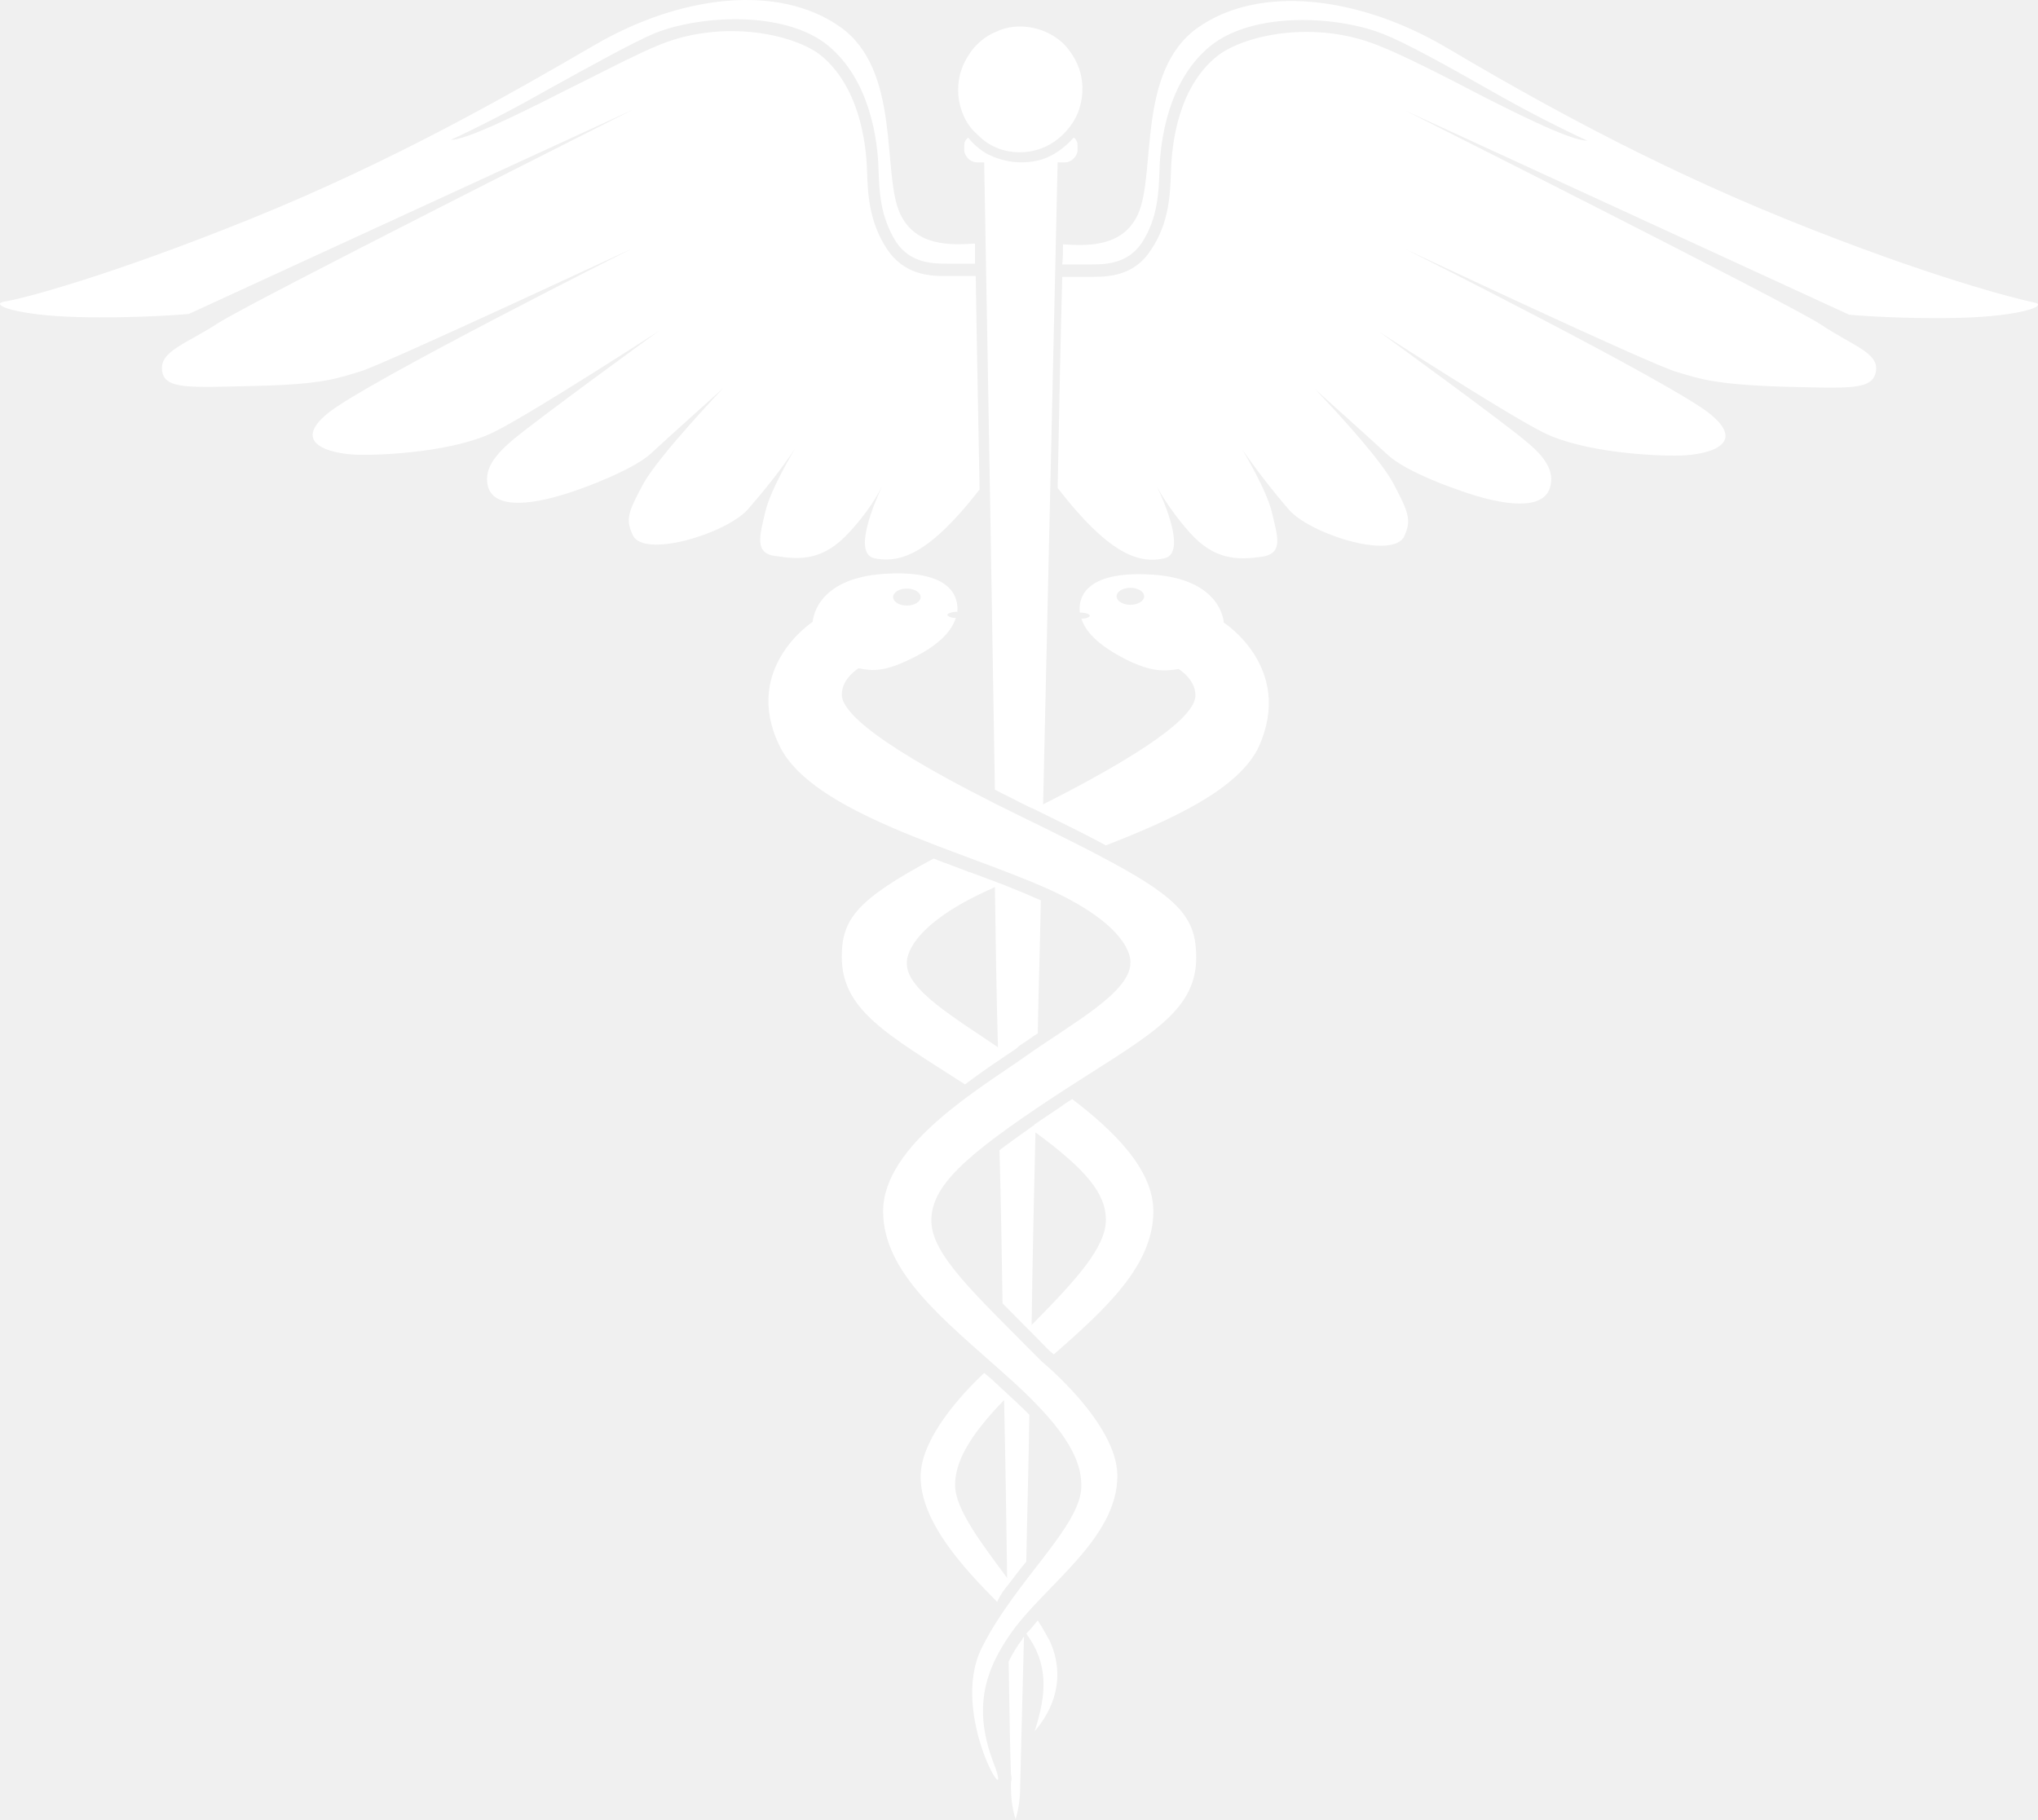
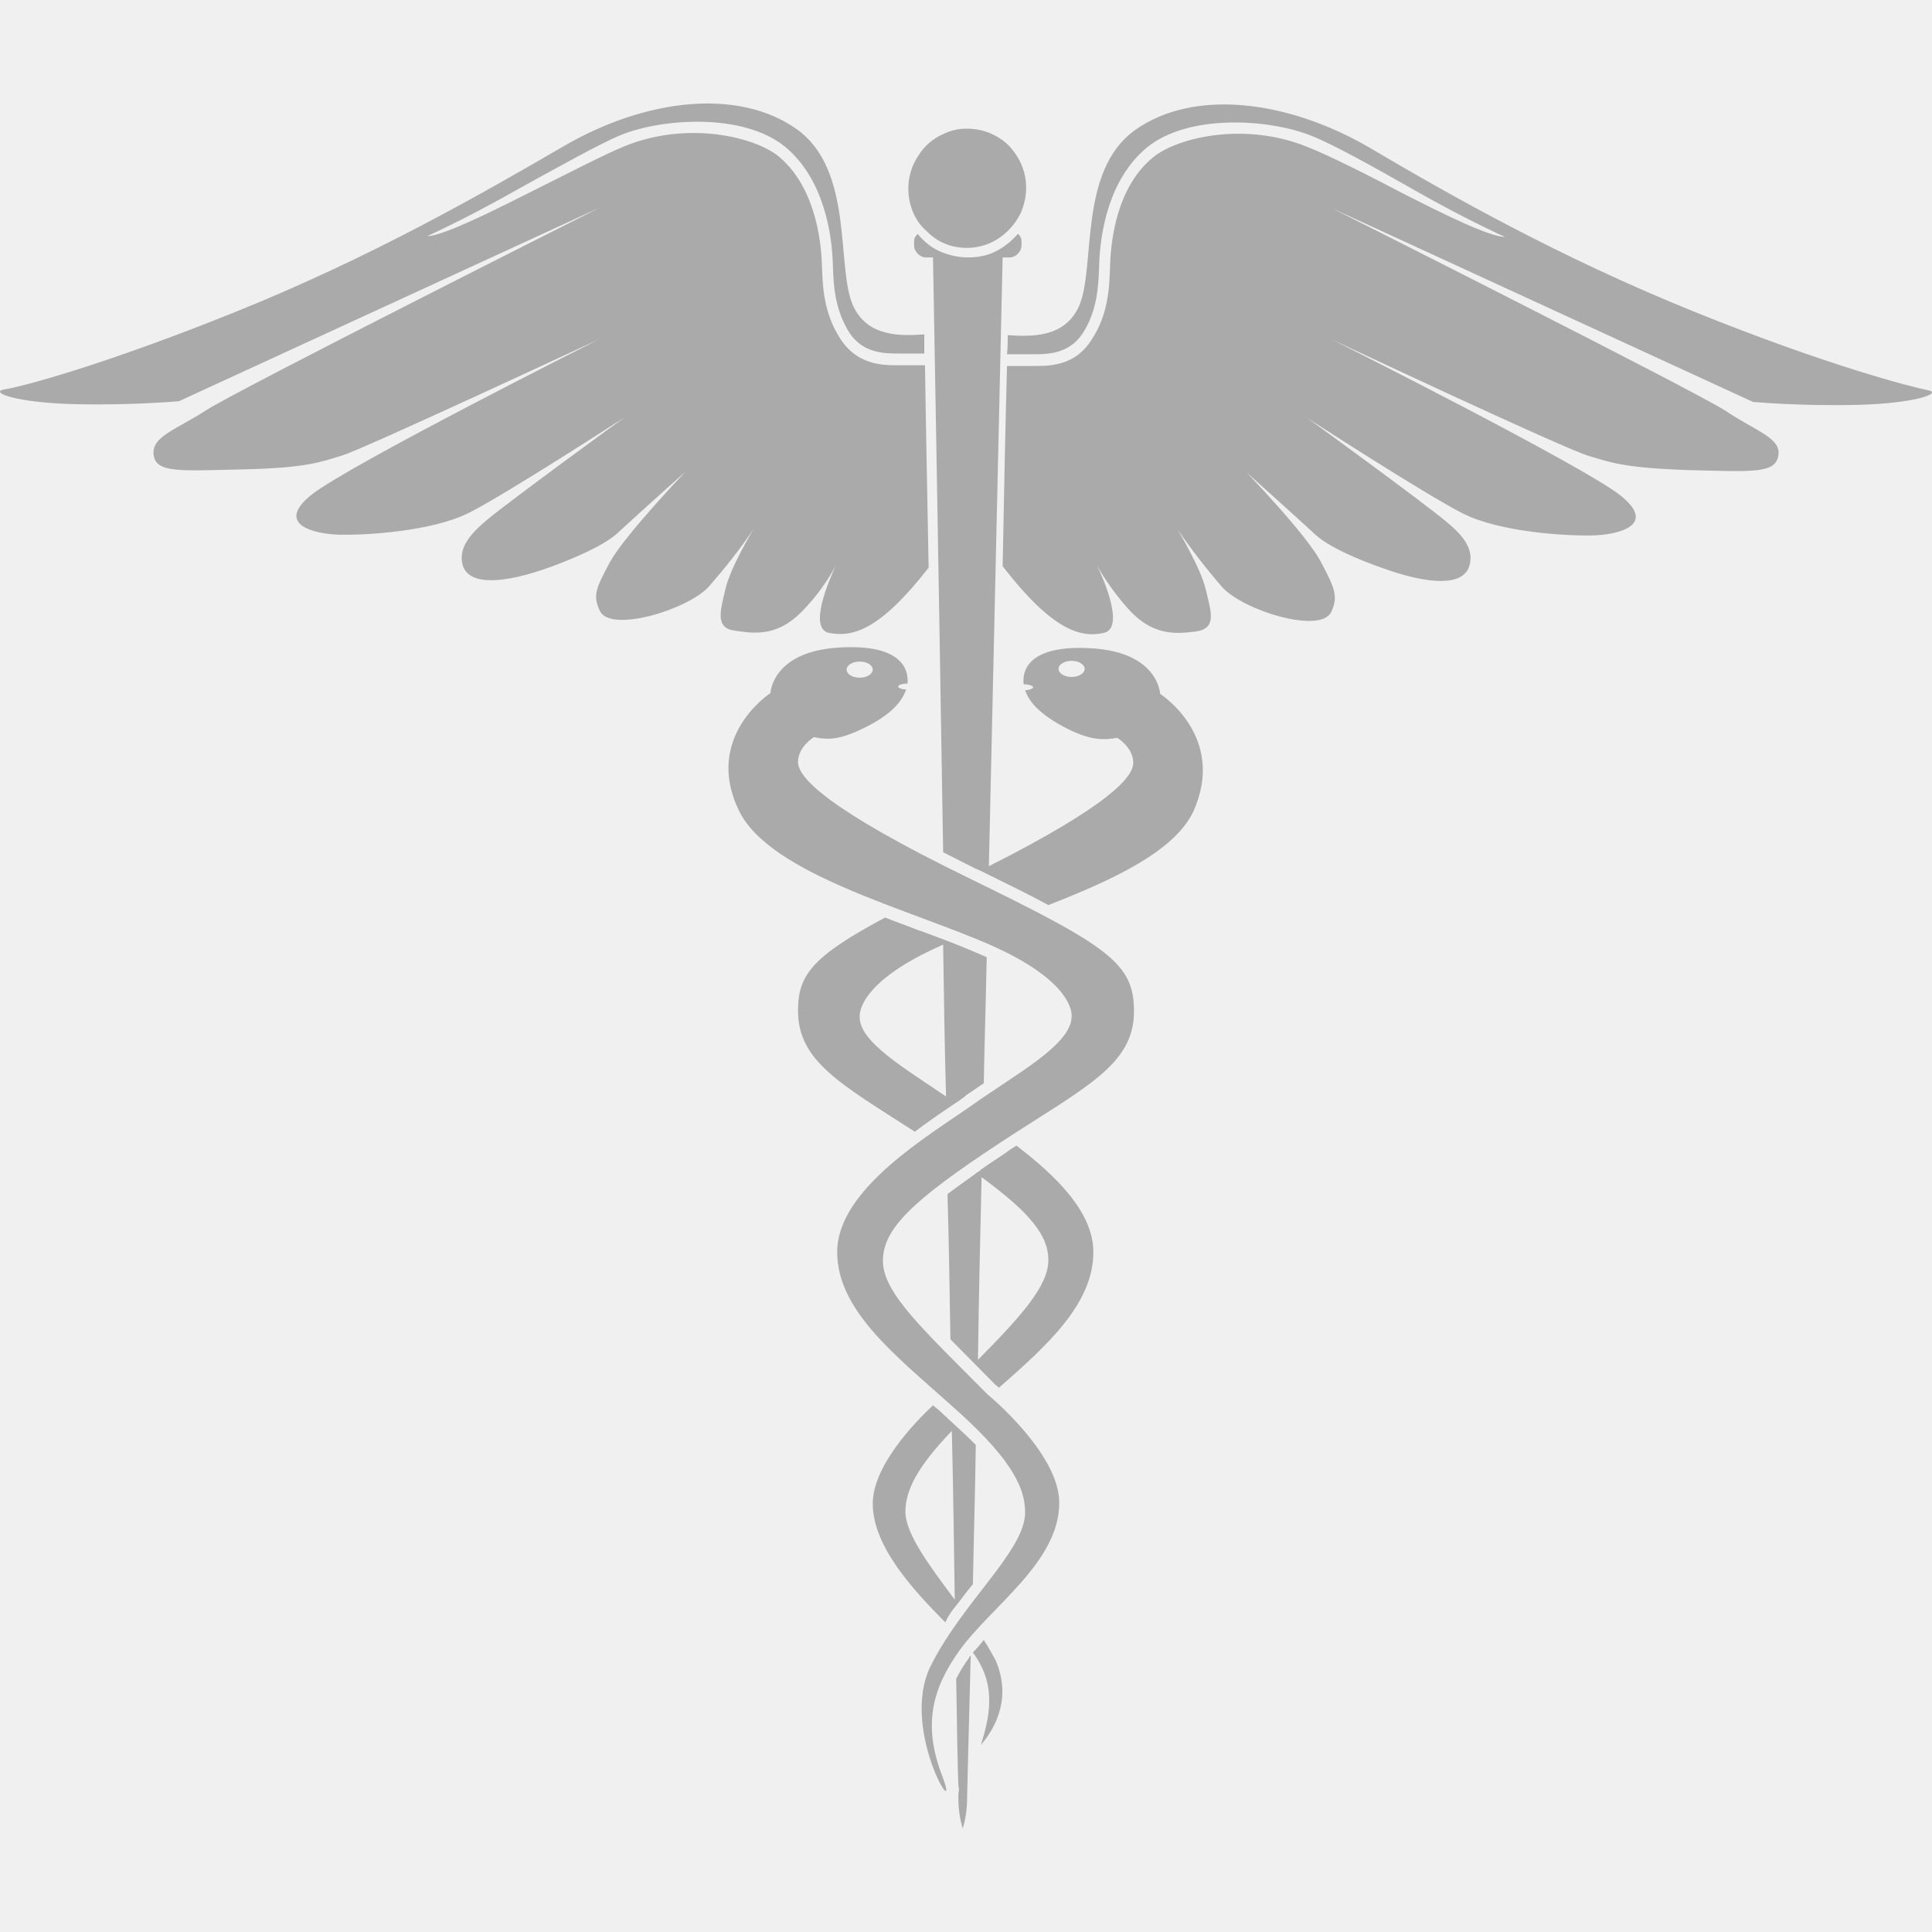
- <svg xmlns="http://www.w3.org/2000/svg" width="112" height="100" viewBox="0 0 112 100" fill="none">
-   <path d="M55.432 91.326C55.474 94.302 55.516 96.471 55.558 97.534C55.6 97.661 55.6 97.832 55.558 97.959C55.558 98.129 55.558 98.257 55.558 98.257C55.558 98.852 55.642 99.447 55.811 100C55.979 99.447 56.063 98.852 56.063 98.257C56.063 98.044 56.147 94.94 56.273 89.965C56.231 90.008 56.189 90.05 56.189 90.093C55.895 90.476 55.642 90.901 55.432 91.326ZM46.682 29.247C47.355 28.524 47.986 27.674 48.449 26.781C48.112 27.546 46.808 30.438 48.07 30.693C49.459 30.948 51.015 30.523 53.834 26.909C53.749 22.274 53.665 18.235 53.623 15.173H52.109C52.025 15.173 51.983 15.173 51.898 15.173C51.057 15.173 49.669 15.088 48.743 13.685C47.734 12.154 47.692 10.581 47.65 9.433C47.608 7.775 47.187 4.756 45.126 3.055C43.695 1.907 39.825 1.014 36.25 2.46C35.072 2.928 32.716 4.161 30.402 5.309C28.299 6.372 25.607 7.69 24.765 7.69C26.154 7.052 28.005 6.117 30.024 4.968C32.337 3.693 34.777 2.332 35.997 1.822C38.437 0.844 43.106 0.546 45.504 2.502C47.776 4.373 48.239 7.605 48.281 9.348C48.323 10.496 48.365 11.899 49.248 13.302C50.047 14.493 51.309 14.493 52.067 14.493H52.235H53.581C53.581 14.11 53.581 13.77 53.581 13.387C52.235 13.472 50.3 13.557 49.459 11.729C48.449 9.518 49.543 3.863 46.177 1.482C42.812 -0.899 37.427 -0.304 32.632 2.502C27.878 5.266 21.568 8.88 13.786 12.027C6.003 15.173 1.166 16.449 0.24 16.576C-0.643 16.746 0.955 17.342 4.279 17.427C7.602 17.512 10.378 17.257 10.378 17.257L34.777 6.031C34.777 6.031 13.744 16.619 11.977 17.767C10.21 18.915 8.78 19.298 8.906 20.361C9.032 21.424 10.378 21.296 14.08 21.211C17.782 21.126 18.581 20.786 19.843 20.403C21.105 20.02 34.777 13.643 34.777 13.643C34.777 13.643 20.138 20.998 18.035 22.699C15.931 24.4 18.203 24.953 19.633 24.995C21.105 25.038 25.018 24.825 27.205 23.72C29.393 22.614 36.208 18.192 36.208 18.192C36.208 18.192 29.477 23.082 28.173 24.187C27.121 25.08 26.574 25.846 26.827 26.781C27.205 27.972 29.224 27.844 31.917 26.866C31.917 26.866 34.693 25.888 35.745 24.953C36.796 23.975 39.741 21.339 39.741 21.339C39.741 21.339 36.25 24.995 35.366 26.569C34.525 28.142 34.357 28.524 34.777 29.417C35.366 30.693 39.825 29.375 41.087 28.014C42.013 26.951 42.896 25.846 43.695 24.655C43.695 24.655 42.349 26.866 42.055 28.142C41.76 29.417 41.424 30.438 42.644 30.565C43.99 30.778 45.252 30.82 46.682 29.247ZM55.011 58.203C55.138 58.118 55.264 58.033 55.39 57.948C55.642 57.778 55.853 57.65 56.021 57.48C56.358 57.268 56.694 57.013 57.031 56.8C57.073 54.376 57.157 51.91 57.199 49.487C56.526 49.189 55.811 48.891 55.053 48.594C55.011 48.594 54.969 48.551 54.927 48.551C54.843 48.509 54.801 48.509 54.717 48.466C54.212 48.296 53.749 48.084 53.203 47.913C52.572 47.658 51.941 47.446 51.309 47.191C47.103 49.444 46.261 50.507 46.261 52.59C46.261 55.524 48.743 56.843 53.034 59.606C53.707 59.096 54.38 58.628 55.011 58.203ZM49.837 52.973C49.837 52.973 49.543 51.102 54.296 48.934C54.422 48.891 54.549 48.806 54.675 48.764C54.717 51.698 54.759 54.632 54.843 57.565C52.487 55.95 49.837 54.419 49.837 52.973ZM57.031 89.072C56.82 89.328 56.61 89.583 56.4 89.795C57.62 91.454 57.535 93.069 56.862 95.153C57.493 94.43 58.755 92.602 57.704 90.221C57.493 89.838 57.283 89.455 57.031 89.072ZM55.096 71.639C55.558 72.107 56.105 72.66 56.652 73.213C56.989 73.553 57.325 73.893 57.704 74.276C57.746 74.318 57.83 74.361 57.914 74.446C60.775 71.937 63.383 69.556 63.383 66.579C63.383 64.241 61.153 62.115 58.924 60.414C58.713 60.542 58.503 60.669 58.293 60.839C57.788 61.179 57.325 61.477 56.904 61.775C56.904 61.775 56.862 61.775 56.862 61.817C56.778 61.902 56.652 61.945 56.568 62.03C55.979 62.455 55.432 62.838 54.927 63.221C55.011 66.069 55.053 68.918 55.096 71.639ZM56.904 62.242C59.681 64.284 60.775 65.602 60.775 67.047C60.775 68.535 59.218 70.279 56.694 72.83C56.736 69.428 56.82 65.899 56.904 62.242ZM72.259 21.381C72.259 21.381 75.204 24.017 76.255 24.995C77.307 25.973 80.083 26.909 80.083 26.909C82.776 27.887 84.795 28.014 85.173 26.824C85.468 25.888 84.879 25.08 83.827 24.23C82.523 23.124 75.793 18.235 75.793 18.235C75.793 18.235 82.607 22.657 84.795 23.762C86.982 24.868 90.894 25.08 92.367 25.038C93.839 24.995 96.069 24.442 93.965 22.742C91.862 21.041 77.223 13.685 77.223 13.685C77.223 13.685 90.853 20.105 92.156 20.446C93.418 20.828 94.218 21.126 97.92 21.253C101.622 21.339 102.926 21.466 103.094 20.403C103.262 19.383 101.79 19 100.023 17.809C98.256 16.661 77.223 6.074 77.223 6.074L101.622 17.299C101.622 17.299 104.398 17.554 107.721 17.469C111.045 17.384 112.643 16.789 111.76 16.619C110.876 16.449 105.997 15.216 98.214 12.069C90.432 8.923 84.122 5.351 79.368 2.545C74.615 -0.219 69.188 -0.857 65.823 1.524C62.457 3.905 63.551 9.518 62.541 11.772C61.7 13.6 59.765 13.515 58.419 13.43C58.419 13.77 58.419 14.153 58.377 14.535H59.765H59.933C60.691 14.535 61.953 14.535 62.752 13.345C63.635 11.984 63.677 10.539 63.719 9.391C63.761 7.647 64.224 4.416 66.496 2.545C68.894 0.589 73.563 0.887 76.003 1.865C77.223 2.332 79.663 3.693 81.976 5.011C83.996 6.159 85.847 7.094 87.235 7.732C86.351 7.732 83.701 6.414 81.598 5.351C79.326 4.161 76.97 2.97 75.75 2.502C72.175 1.057 68.305 1.95 66.874 3.098C64.771 4.798 64.392 7.817 64.35 9.476C64.308 10.624 64.266 12.239 63.257 13.727C62.373 15.131 60.985 15.216 60.102 15.216C60.017 15.216 59.975 15.216 59.891 15.216H58.377C58.293 18.277 58.209 22.274 58.124 26.824C60.985 30.523 62.626 30.991 63.972 30.693C65.234 30.438 63.972 27.546 63.593 26.781C64.098 27.674 64.687 28.482 65.36 29.247C66.748 30.82 68.052 30.778 69.314 30.608C70.576 30.438 70.198 29.46 69.903 28.184C69.609 26.909 68.263 24.698 68.263 24.698C69.062 25.846 69.945 26.994 70.871 28.057C72.133 29.417 76.592 30.778 77.181 29.46C77.559 28.609 77.433 28.184 76.592 26.611C75.793 25.038 72.259 21.381 72.259 21.381ZM56.063 8.37C56.736 8.37 57.409 8.157 57.956 7.775C58.503 7.392 58.966 6.839 59.218 6.244C59.471 5.606 59.555 4.926 59.428 4.246C59.302 3.565 58.966 2.97 58.503 2.46C58.04 1.992 57.409 1.652 56.736 1.524C56.063 1.397 55.39 1.439 54.759 1.737C54.128 1.992 53.581 2.46 53.245 3.013C52.866 3.565 52.656 4.246 52.656 4.926C52.656 5.394 52.74 5.819 52.908 6.244C53.076 6.669 53.329 7.052 53.665 7.35C54.002 7.69 54.338 7.945 54.759 8.115C55.138 8.285 55.6 8.37 56.063 8.37ZM67.253 34.222C67.253 34.222 67.169 31.841 63.341 31.586C59.428 31.331 59.26 33.032 59.344 33.669C59.639 33.669 59.891 33.754 59.891 33.839C59.891 33.924 59.681 34.009 59.428 34.009C59.639 34.647 60.228 35.413 61.91 36.263C63.299 36.943 63.972 36.901 64.771 36.773C64.771 36.773 65.696 37.326 65.696 38.219C65.696 39.069 64.224 40.727 57.325 44.214C57.746 25.421 58.124 8.923 58.124 8.923H58.545C58.713 8.923 58.882 8.838 59.008 8.71C59.134 8.583 59.218 8.413 59.218 8.242V8.03C59.218 7.945 59.218 7.86 59.176 7.775C59.134 7.69 59.092 7.605 59.008 7.562C58.629 7.987 58.209 8.328 57.704 8.583C57.199 8.838 56.652 8.923 56.105 8.923C55.558 8.923 55.011 8.795 54.507 8.583C54.002 8.37 53.539 7.987 53.203 7.562C53.118 7.647 53.076 7.69 53.034 7.775C52.992 7.86 52.992 7.945 52.992 8.03V8.242C52.992 8.413 53.076 8.583 53.203 8.71C53.329 8.838 53.497 8.923 53.665 8.923H54.086C54.086 8.923 54.38 24.953 54.675 43.406C55.264 43.704 55.853 44.002 56.526 44.342C56.61 44.384 56.736 44.427 56.82 44.469C58.377 45.235 59.681 45.872 60.775 46.468C64.477 45.022 68.094 43.364 69.188 41.025C71.123 36.688 67.253 34.222 67.253 34.222ZM62.121 33.244C61.7 33.244 61.364 33.032 61.364 32.776C61.364 32.521 61.7 32.309 62.121 32.309C62.541 32.309 62.878 32.521 62.878 32.776C62.878 33.032 62.541 33.244 62.121 33.244ZM55.432 87.074C55.769 86.649 56.063 86.224 56.4 85.841C56.442 83.417 56.526 80.696 56.568 77.762C56.147 77.337 55.684 76.912 55.18 76.444C55.011 76.317 54.885 76.147 54.717 76.019C54.507 75.806 54.296 75.636 54.086 75.466C52.908 76.572 50.594 79.038 50.594 81.164C50.594 83.672 52.992 86.224 54.801 88.052C54.969 87.669 55.18 87.372 55.432 87.074ZM55.18 76.954C55.264 80.569 55.306 83.885 55.348 86.734C53.96 84.863 52.487 82.95 52.487 81.632C52.487 80.398 53.203 78.995 55.18 76.954ZM56.147 44.895C47.944 40.898 46.261 39.069 46.261 38.176C46.261 37.283 47.187 36.731 47.187 36.731C47.986 36.901 48.659 36.901 50.047 36.221C51.73 35.413 52.319 34.605 52.529 33.967C52.277 33.967 52.067 33.882 52.067 33.797C52.067 33.712 52.319 33.627 52.614 33.627V33.584C52.656 32.946 52.445 31.288 48.575 31.543C44.747 31.798 44.663 34.179 44.663 34.179C44.663 34.179 40.793 36.688 42.812 40.94C44.579 44.724 52.866 46.723 57.662 48.891C62.415 51.06 62.121 52.931 62.121 52.931C62.121 54.546 58.924 56.247 56.4 58.033C53.876 59.819 48.533 62.923 48.533 66.579C48.533 69.939 51.856 72.532 55.096 75.424C58.377 78.315 59.428 80.058 59.428 81.674C59.428 83.885 55.811 86.861 53.96 90.561C52.109 94.26 55.769 100 54.633 96.981C53.455 93.962 54.086 91.836 55.6 89.71C57.451 87.117 61.406 84.565 61.406 81.121C61.406 78.23 57.241 74.828 57.241 74.828C53.539 71.087 51.183 68.961 51.183 67.09C51.183 65.219 52.95 63.561 57.914 60.287C62.836 57.055 65.739 55.779 65.739 52.633C65.739 49.869 64.35 48.891 56.147 44.895ZM49.837 32.351C50.258 32.351 50.594 32.564 50.594 32.819C50.594 33.074 50.258 33.287 49.837 33.287C49.416 33.287 49.08 33.074 49.08 32.819C49.08 32.564 49.416 32.351 49.837 32.351Z" fill="white" />
+ <svg xmlns="http://www.w3.org/2000/svg" width="112" height="112" viewBox="0 0 112 112" fill="none">
+   <path d="M55.432 97.326C55.474 100.302 55.516 102.471 55.558 103.534C55.6 103.661 55.6 103.831 55.558 103.959C55.558 104.129 55.558 104.257 55.558 104.257C55.558 104.852 55.642 105.447 55.811 106C55.979 105.447 56.063 104.852 56.063 104.257C56.063 104.044 56.147 100.94 56.273 95.965C56.231 96.008 56.189 96.05 56.189 96.093C55.895 96.476 55.642 96.901 55.432 97.326ZM46.682 35.247C47.355 34.524 47.986 33.674 48.449 32.781C48.112 33.546 46.808 36.438 48.07 36.693C49.459 36.948 51.015 36.523 53.834 32.909C53.749 28.274 53.665 24.235 53.623 21.173H52.109C52.025 21.173 51.983 21.173 51.898 21.173C51.057 21.173 49.669 21.088 48.743 19.685C47.734 18.154 47.692 16.581 47.65 15.433C47.608 13.775 47.187 10.756 45.126 9.055C43.695 7.907 39.825 7.014 36.25 8.46C35.072 8.928 32.716 10.161 30.402 11.309C28.299 12.372 25.607 13.69 24.765 13.69C26.154 13.052 28.005 12.117 30.024 10.969C32.337 9.693 34.777 8.332 35.997 7.822C38.437 6.844 43.106 6.546 45.504 8.502C47.776 10.373 48.239 13.605 48.281 15.348C48.323 16.496 48.365 17.899 49.248 19.302C50.047 20.493 51.309 20.493 52.067 20.493H52.235H53.581C53.581 20.11 53.581 19.77 53.581 19.387C52.235 19.472 50.3 19.558 49.459 17.729C48.449 15.518 49.543 9.863 46.177 7.482C42.812 5.101 37.427 5.696 32.632 8.502C27.878 11.266 21.568 14.88 13.786 18.027C6.003 21.173 1.166 22.449 0.24 22.576C-0.643 22.746 0.955 23.342 4.279 23.427C7.602 23.512 10.378 23.257 10.378 23.257L34.777 12.031C34.777 12.031 13.744 22.619 11.977 23.767C10.21 24.915 8.78 25.298 8.906 26.361C9.032 27.424 10.378 27.296 14.08 27.211C17.782 27.126 18.581 26.786 19.843 26.403C21.105 26.02 34.777 19.642 34.777 19.642C34.777 19.642 20.138 26.998 18.035 28.699C15.931 30.4 18.203 30.953 19.633 30.995C21.105 31.038 25.018 30.825 27.205 29.72C29.393 28.614 36.208 24.192 36.208 24.192C36.208 24.192 29.477 29.082 28.173 30.187C27.121 31.08 26.574 31.846 26.827 32.781C27.205 33.972 29.224 33.844 31.917 32.866C31.917 32.866 34.693 31.888 35.745 30.953C36.796 29.975 39.741 27.339 39.741 27.339C39.741 27.339 36.25 30.995 35.366 32.569C34.525 34.142 34.357 34.524 34.777 35.417C35.366 36.693 39.825 35.375 41.087 34.014C42.013 32.951 42.896 31.846 43.695 30.655C43.695 30.655 42.349 32.866 42.055 34.142C41.76 35.417 41.424 36.438 42.644 36.565C43.99 36.778 45.252 36.821 46.682 35.247ZM55.011 64.203C55.138 64.118 55.264 64.033 55.39 63.948C55.642 63.778 55.853 63.65 56.021 63.48C56.358 63.268 56.694 63.013 57.031 62.8C57.073 60.376 57.157 57.91 57.199 55.487C56.526 55.189 55.811 54.891 55.053 54.594C55.011 54.594 54.969 54.551 54.927 54.551C54.843 54.509 54.801 54.509 54.717 54.466C54.212 54.296 53.749 54.084 53.203 53.913C52.572 53.658 51.941 53.446 51.309 53.191C47.103 55.444 46.261 56.507 46.261 58.59C46.261 61.524 48.743 62.843 53.034 65.606C53.707 65.096 54.38 64.628 55.011 64.203ZM49.837 58.973C49.837 58.973 49.543 57.102 54.296 54.934C54.422 54.891 54.549 54.806 54.675 54.764C54.717 57.698 54.759 60.632 54.843 63.565C52.487 61.95 49.837 60.419 49.837 58.973ZM57.031 95.072C56.82 95.328 56.61 95.583 56.4 95.795C57.62 97.454 57.535 99.069 56.862 101.153C57.493 100.43 58.755 98.602 57.704 96.221C57.493 95.838 57.283 95.455 57.031 95.072ZM55.096 77.639C55.558 78.107 56.105 78.66 56.652 79.213C56.989 79.553 57.325 79.893 57.704 80.276C57.746 80.318 57.83 80.361 57.914 80.446C60.775 77.937 63.383 75.556 63.383 72.579C63.383 70.241 61.153 68.115 58.924 66.414C58.713 66.542 58.503 66.669 58.293 66.839C57.788 67.18 57.325 67.477 56.904 67.775C56.904 67.775 56.862 67.775 56.862 67.817C56.778 67.902 56.652 67.945 56.568 68.03C55.979 68.455 55.432 68.838 54.927 69.221C55.011 72.069 55.053 74.918 55.096 77.639ZM56.904 68.243C59.681 70.284 60.775 71.602 60.775 73.047C60.775 74.535 59.218 76.279 56.694 78.83C56.736 75.428 56.82 71.899 56.904 68.243ZM72.259 27.381C72.259 27.381 75.204 30.017 76.255 30.995C77.307 31.973 80.083 32.909 80.083 32.909C82.776 33.887 84.795 34.014 85.173 32.824C85.468 31.888 84.879 31.08 83.827 30.23C82.523 29.124 75.793 24.235 75.793 24.235C75.793 24.235 82.607 28.657 84.795 29.762C86.982 30.868 90.894 31.08 92.367 31.038C93.839 30.995 96.069 30.442 93.965 28.742C91.862 27.041 77.223 19.685 77.223 19.685C77.223 19.685 90.853 26.105 92.156 26.446C93.418 26.828 94.218 27.126 97.92 27.253C101.622 27.339 102.926 27.466 103.094 26.403C103.262 25.383 101.79 25 100.023 23.809C98.256 22.661 77.223 12.074 77.223 12.074L101.622 23.299C101.622 23.299 104.398 23.554 107.721 23.469C111.045 23.384 112.643 22.789 111.76 22.619C110.876 22.449 105.997 21.216 98.214 18.069C90.432 14.923 84.122 11.351 79.368 8.545C74.615 5.781 69.188 5.143 65.823 7.524C62.457 9.905 63.551 15.518 62.541 17.772C61.7 19.6 59.765 19.515 58.419 19.43C58.419 19.77 58.419 20.153 58.377 20.535H59.765H59.933C60.691 20.535 61.953 20.535 62.752 19.345C63.635 17.984 63.677 16.539 63.719 15.39C63.761 13.647 64.224 10.416 66.496 8.545C68.894 6.589 73.563 6.887 76.003 7.865C77.223 8.332 79.663 9.693 81.976 11.011C83.996 12.159 85.847 13.095 87.235 13.732C86.351 13.732 83.701 12.414 81.598 11.351C79.326 10.161 76.97 8.97 75.75 8.502C72.175 7.057 68.305 7.95 66.874 9.098C64.771 10.798 64.392 13.817 64.35 15.476C64.308 16.624 64.266 18.239 63.257 19.727C62.373 21.131 60.985 21.216 60.102 21.216C60.017 21.216 59.975 21.216 59.891 21.216H58.377C58.293 24.277 58.209 28.274 58.124 32.824C60.985 36.523 62.626 36.99 63.972 36.693C65.234 36.438 63.972 33.546 63.593 32.781C64.098 33.674 64.687 34.482 65.36 35.247C66.748 36.821 68.052 36.778 69.314 36.608C70.576 36.438 70.198 35.46 69.903 34.184C69.609 32.909 68.263 30.698 68.263 30.698C69.062 31.846 69.945 32.994 70.871 34.057C72.133 35.417 76.592 36.778 77.181 35.46C77.559 34.609 77.433 34.184 76.592 32.611C75.793 31.038 72.259 27.381 72.259 27.381ZM56.063 14.37C56.736 14.37 57.409 14.158 57.956 13.775C58.503 13.392 58.966 12.839 59.218 12.244C59.471 11.606 59.555 10.926 59.428 10.246C59.302 9.565 58.966 8.97 58.503 8.46C58.04 7.992 57.409 7.652 56.736 7.524C56.063 7.397 55.39 7.439 54.759 7.737C54.128 7.992 53.581 8.46 53.245 9.013C52.866 9.565 52.656 10.246 52.656 10.926C52.656 11.394 52.74 11.819 52.908 12.244C53.076 12.669 53.329 13.052 53.665 13.35C54.002 13.69 54.338 13.945 54.759 14.115C55.138 14.285 55.6 14.37 56.063 14.37ZM67.253 40.222C67.253 40.222 67.169 37.841 63.341 37.586C59.428 37.331 59.26 39.032 59.344 39.669C59.639 39.669 59.891 39.754 59.891 39.839C59.891 39.924 59.681 40.009 59.428 40.009C59.639 40.647 60.228 41.413 61.91 42.263C63.299 42.943 63.972 42.901 64.771 42.773C64.771 42.773 65.696 43.326 65.696 44.219C65.696 45.069 64.224 46.727 57.325 50.214C57.746 31.421 58.124 14.923 58.124 14.923H58.545C58.713 14.923 58.882 14.838 59.008 14.71C59.134 14.583 59.218 14.413 59.218 14.242V14.03C59.218 13.945 59.218 13.86 59.176 13.775C59.134 13.69 59.092 13.605 59.008 13.562C58.629 13.987 58.209 14.328 57.704 14.583C57.199 14.838 56.652 14.923 56.105 14.923C55.558 14.923 55.011 14.795 54.507 14.583C54.002 14.37 53.539 13.987 53.203 13.562C53.118 13.647 53.076 13.69 53.034 13.775C52.992 13.86 52.992 13.945 52.992 14.03V14.242C52.992 14.413 53.076 14.583 53.203 14.71C53.329 14.838 53.497 14.923 53.665 14.923H54.086C54.086 14.923 54.38 30.953 54.675 49.406C55.264 49.704 55.853 50.002 56.526 50.342C56.61 50.384 56.736 50.427 56.82 50.469C58.377 51.235 59.681 51.872 60.775 52.468C64.477 51.022 68.094 49.364 69.188 47.025C71.123 42.688 67.253 40.222 67.253 40.222ZM62.121 39.244C61.7 39.244 61.364 39.032 61.364 38.776C61.364 38.521 61.7 38.309 62.121 38.309C62.541 38.309 62.878 38.521 62.878 38.776C62.878 39.032 62.541 39.244 62.121 39.244ZM55.432 93.074C55.769 92.649 56.063 92.224 56.4 91.841C56.442 89.417 56.526 86.696 56.568 83.762C56.147 83.337 55.684 82.912 55.18 82.444C55.011 82.317 54.885 82.147 54.717 82.019C54.507 81.806 54.296 81.636 54.086 81.466C52.908 82.572 50.594 85.038 50.594 87.164C50.594 89.672 52.992 92.224 54.801 94.052C54.969 93.669 55.18 93.372 55.432 93.074ZM55.18 82.954C55.264 86.569 55.306 89.885 55.348 92.734C53.96 90.863 52.487 88.95 52.487 87.632C52.487 86.398 53.203 84.995 55.18 82.954ZM56.147 50.895C47.944 46.898 46.261 45.069 46.261 44.176C46.261 43.283 47.187 42.731 47.187 42.731C47.986 42.901 48.659 42.901 50.047 42.221C51.73 41.413 52.319 40.605 52.529 39.967C52.277 39.967 52.067 39.882 52.067 39.797C52.067 39.712 52.319 39.627 52.614 39.627V39.584C52.656 38.946 52.445 37.288 48.575 37.543C44.747 37.798 44.663 40.179 44.663 40.179C44.663 40.179 40.793 42.688 42.812 46.94C44.579 50.724 52.866 52.723 57.662 54.891C62.415 57.06 62.121 58.931 62.121 58.931C62.121 60.546 58.924 62.247 56.4 64.033C53.876 65.819 48.533 68.923 48.533 72.579C48.533 75.939 51.856 78.532 55.096 81.424C58.377 84.315 59.428 86.058 59.428 87.674C59.428 89.885 55.811 92.861 53.96 96.561C52.109 100.26 55.769 106 54.633 102.981C53.455 99.962 54.086 97.836 55.6 95.71C57.451 93.117 61.406 90.565 61.406 87.121C61.406 84.23 57.241 80.828 57.241 80.828C53.539 77.087 51.183 74.961 51.183 73.09C51.183 71.219 52.95 69.561 57.914 66.287C62.836 63.055 65.739 61.779 65.739 58.633C65.739 55.869 64.35 54.891 56.147 50.895ZM49.837 38.351C50.258 38.351 50.594 38.564 50.594 38.819C50.594 39.074 50.258 39.287 49.837 39.287C49.416 39.287 49.08 39.074 49.08 38.819C49.08 38.564 49.416 38.351 49.837 38.351Z" fill="#AAAAAA" />
</svg>
